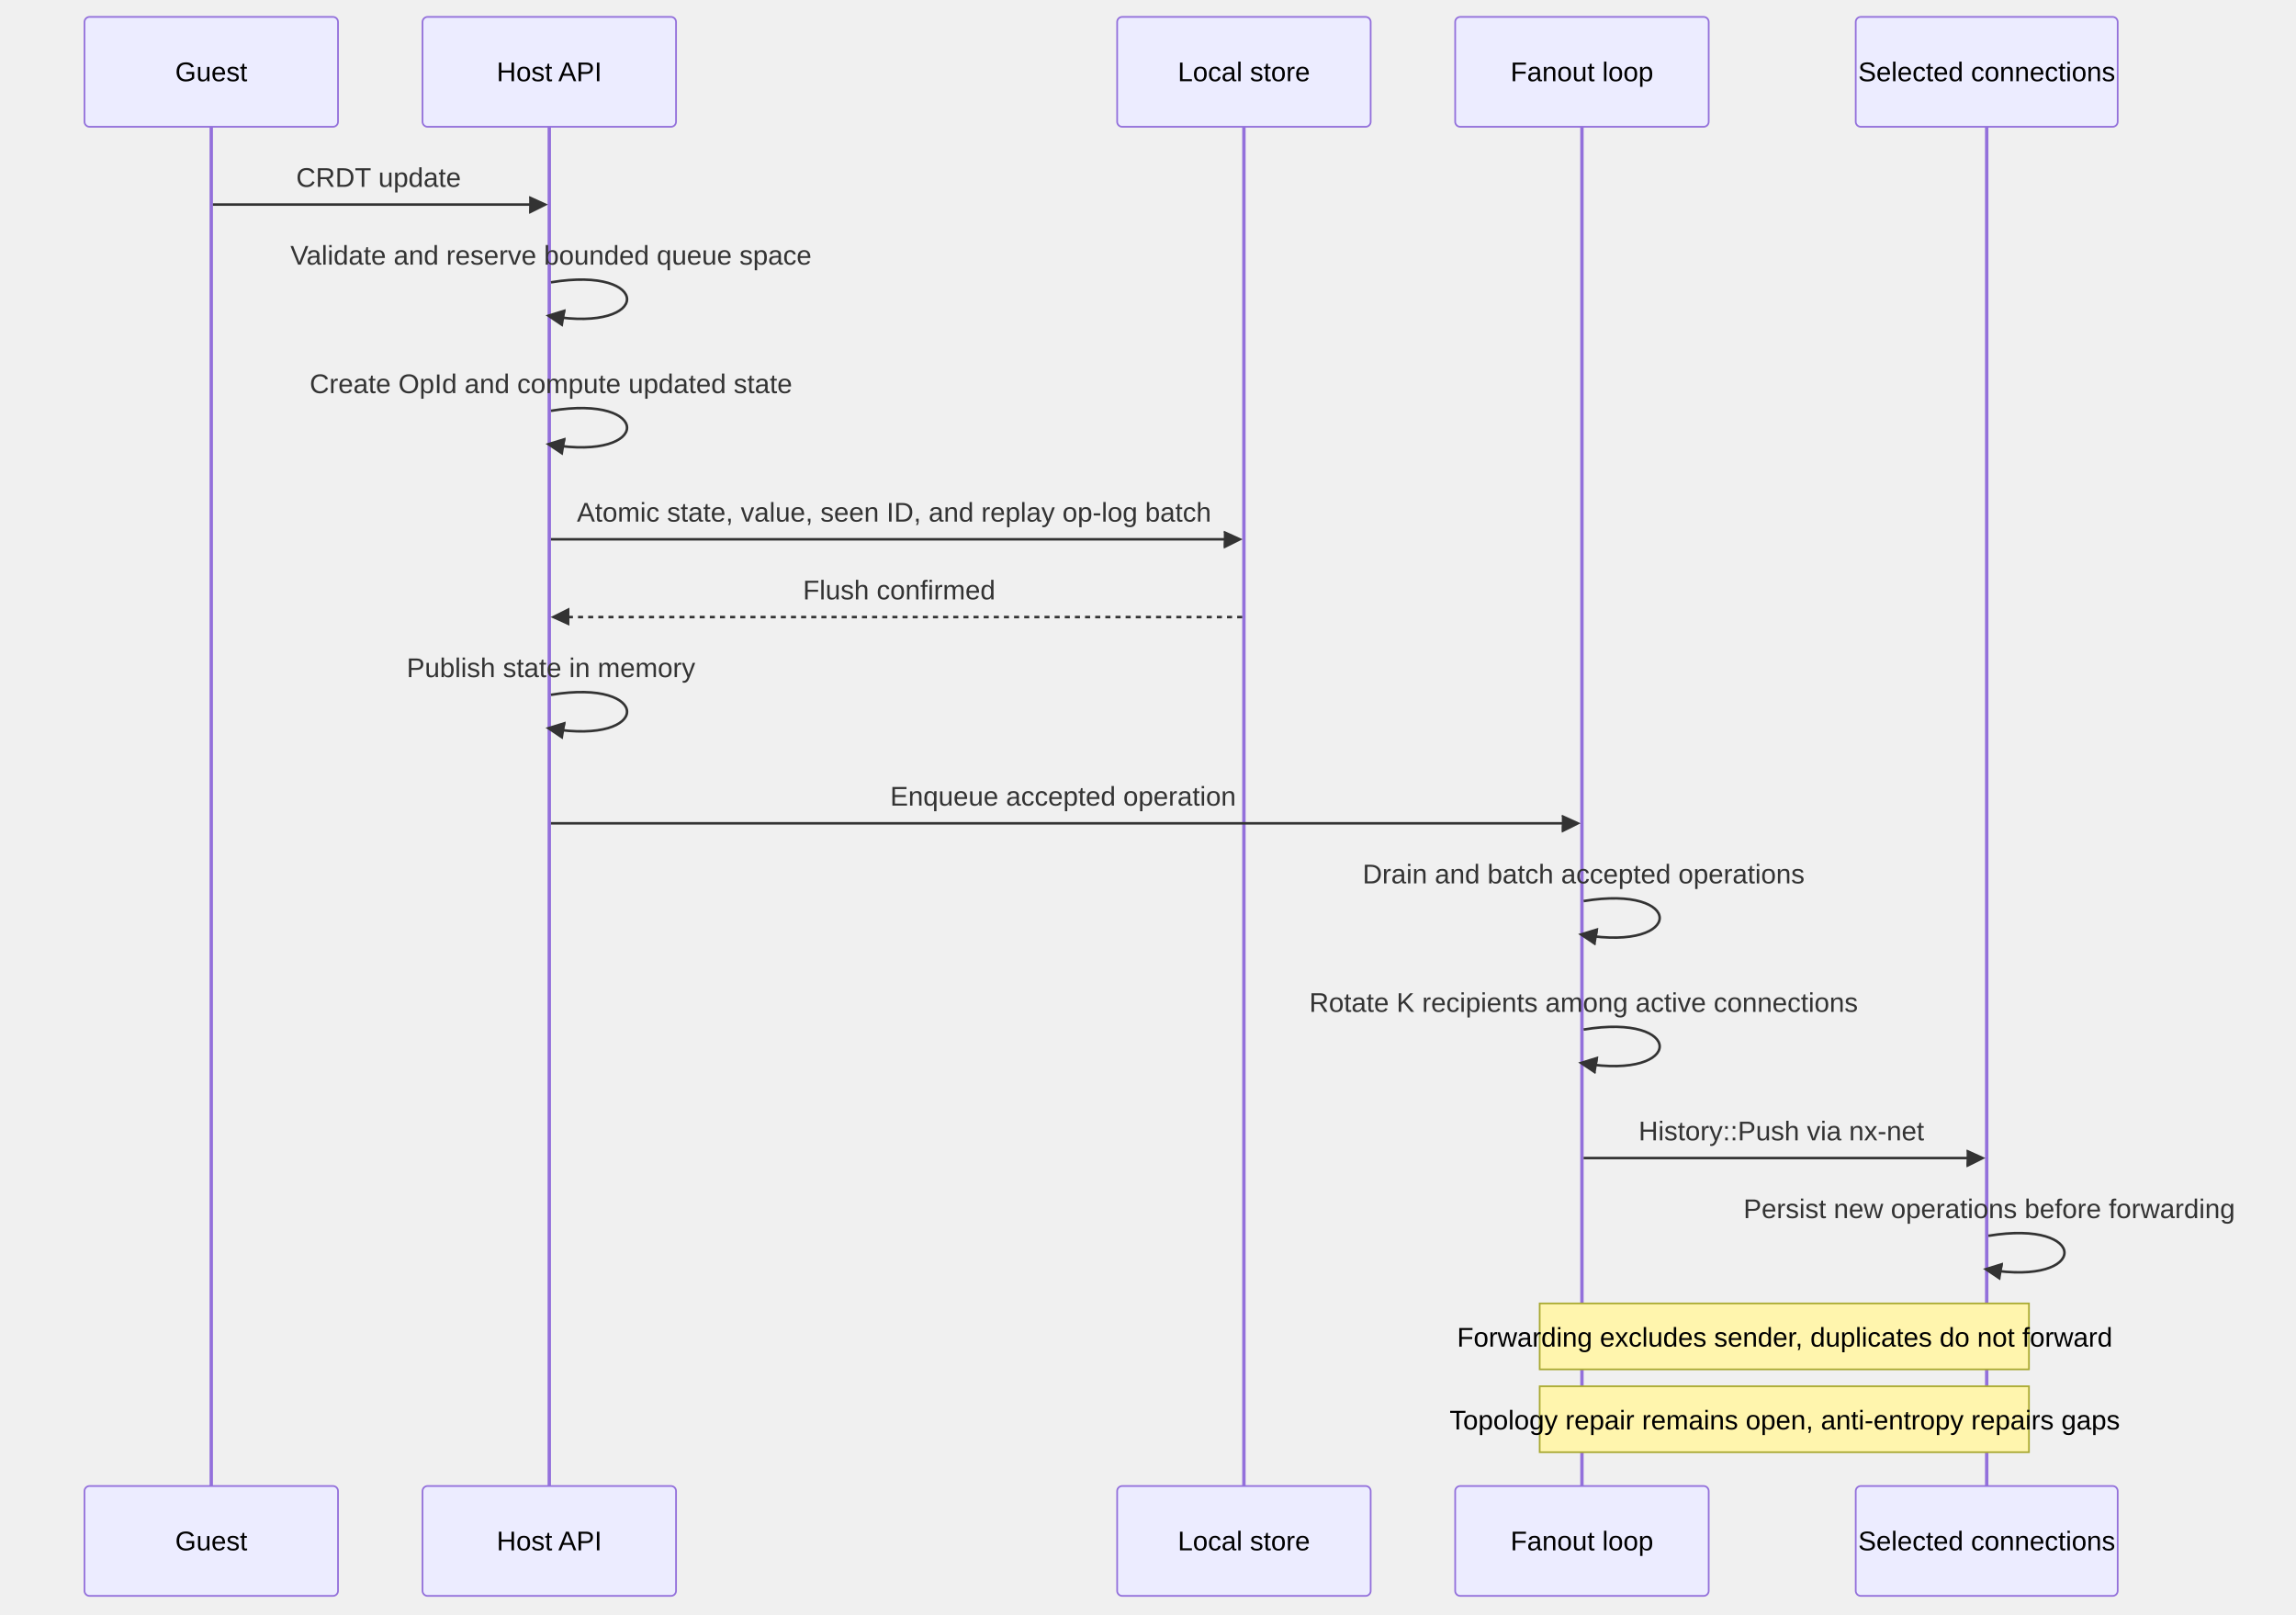
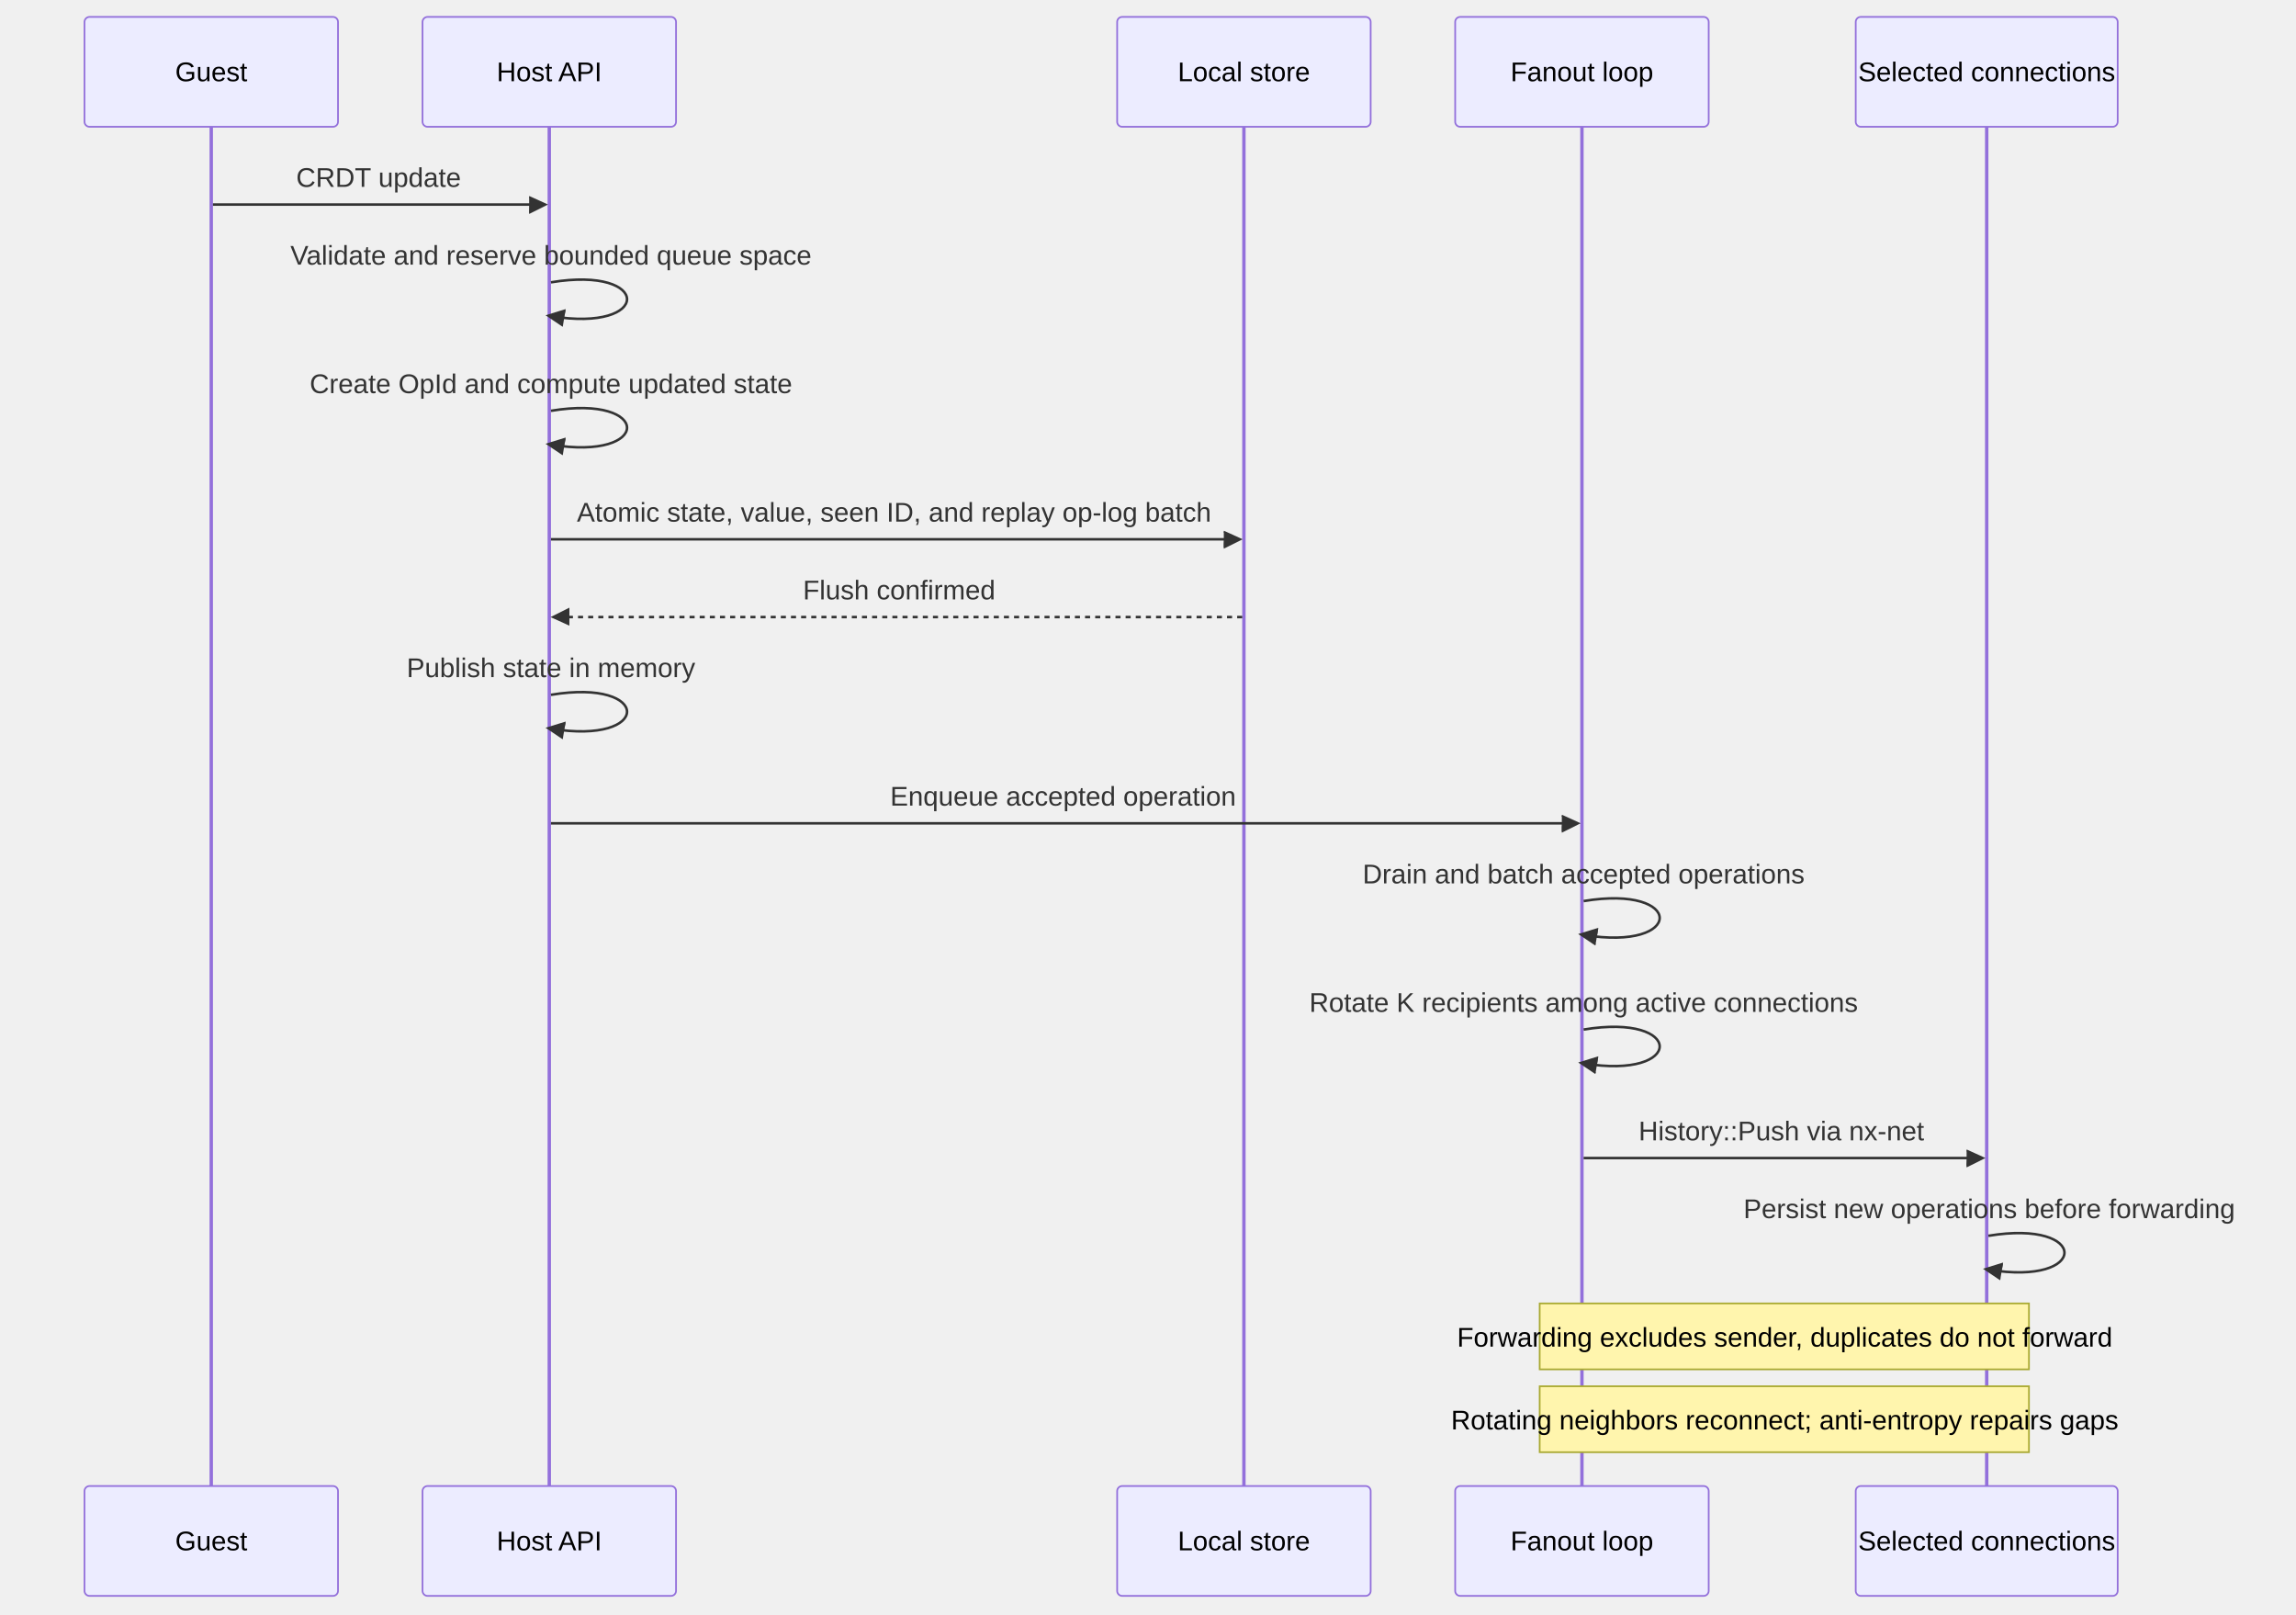
<svg xmlns="http://www.w3.org/2000/svg" id="my-svg" width="100%" style="max-width: 1358.5px; background-color: white;" viewBox="-50 -10 1358.5 955" role="graphics-document document" aria-roledescription="sequence">
  <g>
    <rect x="1048" y="869" fill="#eaeaea" stroke="#666" width="155" height="65" name="Peers" rx="3" ry="3" class="actor actor-bottom" />
    <text x="1125.5" y="901.5" dominant-baseline="central" alignment-baseline="central" class="actor actor-box" style="text-anchor: middle; font-size: 16px; font-weight: 400;">
      <tspan x="1125.5" dy="0">Selected connections</tspan>
    </text>
  </g>
  <g>
    <rect x="811" y="869" fill="#eaeaea" stroke="#666" width="150" height="65" name="Broadcast" rx="3" ry="3" class="actor actor-bottom" />
    <text x="886" y="901.5" dominant-baseline="central" alignment-baseline="central" class="actor actor-box" style="text-anchor: middle; font-size: 16px; font-weight: 400;">
      <tspan x="886" dy="0">Fanout loop</tspan>
    </text>
  </g>
  <g>
    <rect x="611" y="869" fill="#eaeaea" stroke="#666" width="150" height="65" name="Store" rx="3" ry="3" class="actor actor-bottom" />
    <text x="686" y="901.5" dominant-baseline="central" alignment-baseline="central" class="actor actor-box" style="text-anchor: middle; font-size: 16px; font-weight: 400;">
      <tspan x="686" dy="0">Local store</tspan>
    </text>
  </g>
  <g>
    <rect x="200" y="869" fill="#eaeaea" stroke="#666" width="150" height="65" name="Host" rx="3" ry="3" class="actor actor-bottom" />
    <text x="275" y="901.5" dominant-baseline="central" alignment-baseline="central" class="actor actor-box" style="text-anchor: middle; font-size: 16px; font-weight: 400;">
      <tspan x="275" dy="0">Host API</tspan>
    </text>
  </g>
  <g>
    <rect x="0" y="869" fill="#eaeaea" stroke="#666" width="150" height="65" name="Guest" rx="3" ry="3" class="actor actor-bottom" />
    <text x="75" y="901.5" dominant-baseline="central" alignment-baseline="central" class="actor actor-box" style="text-anchor: middle; font-size: 16px; font-weight: 400;">
      <tspan x="75" dy="0">Guest</tspan>
    </text>
  </g>
  <g>
    <line id="actor4" x1="1125.5" y1="65" x2="1125.5" y2="869" class="actor-line 200" stroke-width="0.5px" stroke="#999" name="Peers" data-et="life-line" data-id="Peers" />
    <g id="root-4" data-et="participant" data-type="participant" data-id="Peers">
      <rect x="1048" y="0" fill="#eaeaea" stroke="#666" width="155" height="65" name="Peers" rx="3" ry="3" class="actor actor-top" />
      <text x="1125.5" y="32.5" dominant-baseline="central" alignment-baseline="central" class="actor actor-box" style="text-anchor: middle; font-size: 16px; font-weight: 400;">
        <tspan x="1125.5" dy="0">Selected connections</tspan>
      </text>
    </g>
  </g>
  <g>
    <line id="actor3" x1="886" y1="65" x2="886" y2="869" class="actor-line 200" stroke-width="0.5px" stroke="#999" name="Broadcast" data-et="life-line" data-id="Broadcast" />
    <g id="root-3" data-et="participant" data-type="participant" data-id="Broadcast">
      <rect x="811" y="0" fill="#eaeaea" stroke="#666" width="150" height="65" name="Broadcast" rx="3" ry="3" class="actor actor-top" />
      <text x="886" y="32.5" dominant-baseline="central" alignment-baseline="central" class="actor actor-box" style="text-anchor: middle; font-size: 16px; font-weight: 400;">
        <tspan x="886" dy="0">Fanout loop</tspan>
      </text>
    </g>
  </g>
  <g>
    <line id="actor2" x1="686" y1="65" x2="686" y2="869" class="actor-line 200" stroke-width="0.5px" stroke="#999" name="Store" data-et="life-line" data-id="Store" />
    <g id="root-2" data-et="participant" data-type="participant" data-id="Store">
      <rect x="611" y="0" fill="#eaeaea" stroke="#666" width="150" height="65" name="Store" rx="3" ry="3" class="actor actor-top" />
      <text x="686" y="32.5" dominant-baseline="central" alignment-baseline="central" class="actor actor-box" style="text-anchor: middle; font-size: 16px; font-weight: 400;">
        <tspan x="686" dy="0">Local store</tspan>
      </text>
    </g>
  </g>
  <g>
    <line id="actor1" x1="275" y1="65" x2="275" y2="869" class="actor-line 200" stroke-width="0.5px" stroke="#999" name="Host" data-et="life-line" data-id="Host" />
    <g id="root-1" data-et="participant" data-type="participant" data-id="Host">
      <rect x="200" y="0" fill="#eaeaea" stroke="#666" width="150" height="65" name="Host" rx="3" ry="3" class="actor actor-top" />
      <text x="275" y="32.5" dominant-baseline="central" alignment-baseline="central" class="actor actor-box" style="text-anchor: middle; font-size: 16px; font-weight: 400;">
        <tspan x="275" dy="0">Host API</tspan>
      </text>
    </g>
  </g>
  <g>
    <line id="actor0" x1="75" y1="65" x2="75" y2="869" class="actor-line 200" stroke-width="0.5px" stroke="#999" name="Guest" data-et="life-line" data-id="Guest" />
    <g id="root-0" data-et="participant" data-type="participant" data-id="Guest">
      <rect x="0" y="0" fill="#eaeaea" stroke="#666" width="150" height="65" name="Guest" rx="3" ry="3" class="actor actor-top" />
      <text x="75" y="32.5" dominant-baseline="central" alignment-baseline="central" class="actor actor-box" style="text-anchor: middle; font-size: 16px; font-weight: 400;">
        <tspan x="75" dy="0">Guest</tspan>
      </text>
    </g>
  </g>
  <style>#my-svg{font-family:"trebuchet ms",verdana,arial,sans-serif;font-size:16px;fill:#333;}@keyframes edge-animation-frame{from{stroke-dashoffset:0;}}@keyframes dash{to{stroke-dashoffset:0;}}#my-svg .edge-animation-slow{stroke-dasharray:9,5!important;stroke-dashoffset:900;animation:dash 50s linear infinite;stroke-linecap:round;}#my-svg .edge-animation-fast{stroke-dasharray:9,5!important;stroke-dashoffset:900;animation:dash 20s linear infinite;stroke-linecap:round;}#my-svg .error-icon{fill:#552222;}#my-svg .error-text{fill:#552222;stroke:#552222;}#my-svg .edge-thickness-normal{stroke-width:1px;}#my-svg .edge-thickness-thick{stroke-width:3.5px;}#my-svg .edge-pattern-solid{stroke-dasharray:0;}#my-svg .edge-thickness-invisible{stroke-width:0;fill:none;}#my-svg .edge-pattern-dashed{stroke-dasharray:3;}#my-svg .edge-pattern-dotted{stroke-dasharray:2;}#my-svg .marker{fill:#333333;stroke:#333333;}#my-svg .marker.cross{stroke:#333333;}#my-svg svg{font-family:"trebuchet ms",verdana,arial,sans-serif;font-size:16px;}#my-svg p{margin:0;}#my-svg .actor{stroke:#9370DB;fill:#ECECFF;stroke-width:1;}#my-svg rect.actor.outer-path[data-look="neo"]{filter:drop-shadow(1px 2px 2px rgba(185, 185, 185, 1));}#my-svg rect.note[data-look="neo"]{stroke:#aaaa33;fill:#fff5ad;filter:drop-shadow(1px 2px 2px rgba(185, 185, 185, 1));}#my-svg text.actor&gt;tspan{fill:black;stroke:none;}#my-svg .actor-line{stroke:#9370DB;}#my-svg .innerArc{stroke-width:1.5;stroke-dasharray:none;}#my-svg .messageLine0{stroke-width:1.5;stroke-dasharray:none;stroke:#333;}#my-svg .messageLine1{stroke-width:1.5;stroke-dasharray:2,2;stroke:#333;}#my-svg [id$="-arrowhead"] path{fill:#333;stroke:#333;}#my-svg .sequenceNumber{fill:white;}#my-svg [id$="-sequencenumber"]{fill:#333;}#my-svg [id$="-crosshead"] path{fill:#333;stroke:#333;}#my-svg .messageText{fill:#333;stroke:none;}#my-svg .labelBox{stroke:#9370DB;fill:#ECECFF;filter:none;}#my-svg .labelText,#my-svg .labelText&gt;tspan{fill:black;stroke:none;}#my-svg .loopText,#my-svg .loopText&gt;tspan{fill:black;stroke:none;}#my-svg .sectionTitle,#my-svg .sectionTitle&gt;tspan{fill:black;stroke:none;}#my-svg .loopLine{stroke-width:2px;stroke-dasharray:2,2;stroke:#9370DB;fill:#9370DB;}#my-svg .note{stroke:#aaaa33;fill:#fff5ad;}#my-svg .noteText,#my-svg .noteText&gt;tspan{fill:black;stroke:none;font-weight:normal;}#my-svg .activation0{fill:#f4f4f4;stroke:#666;}#my-svg .activation1{fill:#f4f4f4;stroke:#666;}#my-svg .activation2{fill:#f4f4f4;stroke:#666;}#my-svg .actorPopupMenu{position:absolute;}#my-svg .actorPopupMenuPanel{position:absolute;fill:#ECECFF;box-shadow:0px 8px 16px 0px rgba(0,0,0,0.2);filter:drop-shadow(3px 5px 2px rgb(0 0 0 / 0.4));}#my-svg .actor-man circle,#my-svg line{fill:#ECECFF;stroke-width:2px;}#my-svg g rect.rect{filter:drop-shadow(1px 2px 2px rgba(185, 185, 185, 1));stroke:#9370DB;}#my-svg .node .neo-node{stroke:#9370DB;}#my-svg [data-look="neo"].node rect,#my-svg [data-look="neo"].cluster rect,#my-svg [data-look="neo"].node polygon{stroke:#9370DB;filter:drop-shadow(1px 2px 2px rgba(185, 185, 185, 1));}#my-svg [data-look="neo"].swimlane.cluster rect{filter:none;}#my-svg [data-look="neo"].node path{stroke:#9370DB;stroke-width:1px;}#my-svg [data-look="neo"].node .outer-path{filter:drop-shadow(1px 2px 2px rgba(185, 185, 185, 1));}#my-svg [data-look="neo"].node .neo-line path{stroke:#9370DB;filter:none;}#my-svg [data-look="neo"].node circle{stroke:#9370DB;filter:drop-shadow(1px 2px 2px rgba(185, 185, 185, 1));}#my-svg [data-look="neo"].node circle .state-start{fill:#000000;}#my-svg [data-look="neo"].icon-shape .icon{fill:#9370DB;filter:drop-shadow(1px 2px 2px rgba(185, 185, 185, 1));}#my-svg [data-look="neo"].icon-shape .icon-neo path{stroke:#9370DB;filter:drop-shadow(1px 2px 2px rgba(185, 185, 185, 1));}#my-svg :root{--mermaid-font-family:"trebuchet ms",verdana,arial,sans-serif;}</style>
  <g />
  <defs>
    <symbol id="my-svg-computer" width="24" height="24">
      <path transform="scale(.5)" d="M2 2v13h20v-13h-20zm18 11h-16v-9h16v9zm-10.228 6l.466-1h3.524l.467 1h-4.457zm14.228 3h-24l2-6h2.104l-1.33 4h18.45l-1.297-4h2.073l2 6zm-5-10h-14v-7h14v7z" />
    </symbol>
  </defs>
  <defs>
    <symbol id="my-svg-database" fill-rule="evenodd" clip-rule="evenodd">
      <path transform="scale(.5)" d="M12.258.001l.256.004.255.005.253.008.251.01.249.012.247.015.246.016.242.019.241.02.239.023.236.024.233.027.231.028.229.031.225.032.223.034.22.036.217.038.214.04.211.041.208.043.205.045.201.046.198.048.194.05.191.051.187.053.183.054.18.056.175.057.172.059.168.06.163.061.16.063.155.064.15.066.074.033.073.033.071.034.07.034.069.035.068.035.067.035.066.035.064.036.064.036.062.036.06.036.06.037.058.037.058.037.055.038.055.038.053.038.052.038.051.039.05.039.048.039.047.039.045.04.044.04.043.04.041.04.04.041.039.041.037.041.036.041.034.041.033.042.032.042.03.042.029.042.027.042.026.043.024.043.023.043.021.043.02.043.018.044.017.043.015.044.013.044.012.044.011.045.009.044.007.045.006.045.004.045.002.045.001.045v17l-.001.045-.002.045-.004.045-.006.045-.007.045-.009.044-.011.045-.012.044-.013.044-.015.044-.017.043-.018.044-.02.043-.021.043-.023.043-.024.043-.026.043-.027.042-.029.042-.03.042-.032.042-.033.042-.034.041-.036.041-.037.041-.039.041-.04.041-.041.04-.043.04-.044.04-.045.04-.047.039-.048.039-.05.039-.051.039-.052.038-.053.038-.055.038-.055.038-.058.037-.058.037-.06.037-.06.036-.062.036-.064.036-.064.036-.066.035-.067.035-.068.035-.069.035-.07.034-.071.034-.073.033-.074.033-.15.066-.155.064-.16.063-.163.061-.168.06-.172.059-.175.057-.18.056-.183.054-.187.053-.191.051-.194.05-.198.048-.201.046-.205.045-.208.043-.211.041-.214.04-.217.038-.22.036-.223.034-.225.032-.229.031-.231.028-.233.027-.236.024-.239.023-.241.02-.242.019-.246.016-.247.015-.249.012-.251.01-.253.008-.255.005-.256.004-.258.001-.258-.001-.256-.004-.255-.005-.253-.008-.251-.01-.249-.012-.247-.015-.245-.016-.243-.019-.241-.02-.238-.023-.236-.024-.234-.027-.231-.028-.228-.031-.226-.032-.223-.034-.22-.036-.217-.038-.214-.04-.211-.041-.208-.043-.204-.045-.201-.046-.198-.048-.195-.05-.19-.051-.187-.053-.184-.054-.179-.056-.176-.057-.172-.059-.167-.06-.164-.061-.159-.063-.155-.064-.151-.066-.074-.033-.072-.033-.072-.034-.07-.034-.069-.035-.068-.035-.067-.035-.066-.035-.064-.036-.063-.036-.062-.036-.061-.036-.06-.037-.058-.037-.057-.037-.056-.038-.055-.038-.053-.038-.052-.038-.051-.039-.049-.039-.049-.039-.046-.039-.046-.04-.044-.04-.043-.04-.041-.04-.04-.041-.039-.041-.037-.041-.036-.041-.034-.041-.033-.042-.032-.042-.03-.042-.029-.042-.027-.042-.026-.043-.024-.043-.023-.043-.021-.043-.02-.043-.018-.044-.017-.043-.015-.044-.013-.044-.012-.044-.011-.045-.009-.044-.007-.045-.006-.045-.004-.045-.002-.045-.001-.045v-17l.001-.045.002-.045.004-.045.006-.045.007-.045.009-.044.011-.045.012-.044.013-.044.015-.044.017-.043.018-.044.02-.043.021-.043.023-.043.024-.043.026-.043.027-.042.029-.042.03-.042.032-.042.033-.042.034-.041.036-.041.037-.041.039-.041.04-.041.041-.04.043-.04.044-.04.046-.04.046-.039.049-.039.049-.039.051-.039.052-.038.053-.038.055-.038.056-.038.057-.037.058-.037.06-.037.061-.036.062-.036.063-.036.064-.036.066-.035.067-.035.068-.035.069-.035.07-.034.072-.034.072-.033.074-.033.151-.066.155-.064.159-.063.164-.061.167-.06.172-.059.176-.057.179-.056.184-.054.187-.053.19-.051.195-.05.198-.048.201-.046.204-.045.208-.043.211-.041.214-.04.217-.038.22-.036.223-.034.226-.032.228-.031.231-.028.234-.027.236-.024.238-.023.241-.02.243-.019.245-.016.247-.015.249-.012.251-.01.253-.008.255-.005.256-.004.258-.001.258.001zm-9.258 20.499v.01l.001.021.003.021.004.022.005.021.006.022.007.022.009.023.01.022.011.023.012.023.013.023.015.023.016.024.017.023.018.024.019.024.021.024.022.025.023.024.024.025.052.049.056.05.061.051.066.051.07.051.075.051.079.052.084.052.088.052.092.052.097.052.102.051.105.052.11.052.114.051.119.051.123.051.127.05.131.05.135.05.139.048.144.049.147.047.152.047.155.047.16.045.163.045.167.043.171.043.176.041.178.041.183.039.187.039.19.037.194.035.197.035.202.033.204.031.209.03.212.029.216.027.219.025.222.024.226.021.23.02.233.018.236.016.24.015.243.012.246.01.249.008.253.005.256.004.259.001.26-.001.257-.004.254-.005.25-.008.247-.011.244-.012.241-.014.237-.016.233-.018.231-.021.226-.021.224-.024.22-.026.216-.027.212-.028.21-.031.205-.031.202-.034.198-.034.194-.036.191-.037.187-.039.183-.04.179-.04.175-.042.172-.043.168-.044.163-.045.16-.046.155-.046.152-.047.148-.048.143-.049.139-.049.136-.05.131-.05.126-.05.123-.051.118-.052.114-.051.11-.052.106-.052.101-.052.096-.052.092-.052.088-.053.083-.051.079-.052.074-.052.07-.051.065-.051.06-.051.056-.05.051-.05.023-.024.023-.025.021-.024.02-.024.019-.024.018-.024.017-.024.015-.023.014-.024.013-.023.012-.023.01-.023.01-.022.008-.022.006-.022.006-.022.004-.022.004-.021.001-.021.001-.021v-4.127l-.077.055-.08.053-.083.054-.085.053-.087.052-.09.052-.093.051-.095.05-.097.05-.1.049-.102.049-.105.048-.106.047-.109.047-.111.046-.114.045-.115.045-.118.044-.12.043-.122.042-.124.042-.126.041-.128.04-.13.04-.132.038-.134.038-.135.037-.138.037-.139.035-.142.035-.143.034-.144.033-.147.032-.148.031-.15.03-.151.03-.153.029-.154.027-.156.027-.158.026-.159.025-.161.024-.162.023-.163.022-.165.021-.166.02-.167.019-.169.018-.169.017-.171.016-.173.015-.173.014-.175.013-.175.012-.177.011-.178.01-.179.008-.179.008-.181.006-.182.005-.182.004-.184.003-.184.002h-.37l-.184-.002-.184-.003-.182-.004-.182-.005-.181-.006-.179-.008-.179-.008-.178-.01-.176-.011-.176-.012-.175-.013-.173-.014-.172-.015-.171-.016-.17-.017-.169-.018-.167-.019-.166-.02-.165-.021-.163-.022-.162-.023-.161-.024-.159-.025-.157-.026-.156-.027-.155-.027-.153-.029-.151-.03-.15-.03-.148-.031-.146-.032-.145-.033-.143-.034-.141-.035-.14-.035-.137-.037-.136-.037-.134-.038-.132-.038-.13-.04-.128-.04-.126-.041-.124-.042-.122-.042-.12-.044-.117-.043-.116-.045-.113-.045-.112-.046-.109-.047-.106-.047-.105-.048-.102-.049-.1-.049-.097-.05-.095-.05-.093-.052-.09-.051-.087-.052-.085-.053-.083-.054-.08-.054-.077-.054v4.127zm0-5.654v.011l.001.021.003.021.004.021.005.022.006.022.007.022.009.022.01.022.011.023.012.023.013.023.015.024.016.023.017.024.018.024.019.024.021.024.022.024.023.025.024.024.052.05.056.05.061.05.066.051.07.051.075.052.079.051.084.052.088.052.092.052.097.052.102.052.105.052.11.051.114.051.119.052.123.05.127.051.131.05.135.049.139.049.144.048.147.048.152.047.155.046.16.045.163.045.167.044.171.042.176.042.178.04.183.04.187.038.19.037.194.036.197.034.202.033.204.032.209.03.212.028.216.027.219.025.222.024.226.022.23.02.233.018.236.016.24.014.243.012.246.01.249.008.253.006.256.003.259.001.26-.001.257-.003.254-.006.25-.008.247-.01.244-.012.241-.015.237-.016.233-.018.231-.02.226-.022.224-.024.22-.025.216-.027.212-.029.21-.03.205-.032.202-.033.198-.035.194-.036.191-.037.187-.039.183-.039.179-.041.175-.042.172-.043.168-.044.163-.045.16-.045.155-.047.152-.047.148-.048.143-.048.139-.05.136-.049.131-.05.126-.051.123-.051.118-.051.114-.052.11-.052.106-.052.101-.052.096-.052.092-.052.088-.052.083-.052.079-.052.074-.051.07-.052.065-.051.06-.05.056-.051.051-.049.023-.025.023-.024.021-.025.02-.024.019-.024.018-.024.017-.024.015-.023.014-.023.013-.024.012-.022.01-.023.01-.023.008-.022.006-.022.006-.022.004-.021.004-.022.001-.021.001-.021v-4.139l-.077.054-.08.054-.083.054-.085.052-.087.053-.09.051-.093.051-.095.051-.097.05-.1.049-.102.049-.105.048-.106.047-.109.047-.111.046-.114.045-.115.044-.118.044-.12.044-.122.042-.124.042-.126.041-.128.04-.13.039-.132.039-.134.038-.135.037-.138.036-.139.036-.142.035-.143.033-.144.033-.147.033-.148.031-.15.03-.151.03-.153.028-.154.028-.156.027-.158.026-.159.025-.161.024-.162.023-.163.022-.165.021-.166.02-.167.019-.169.018-.169.017-.171.016-.173.015-.173.014-.175.013-.175.012-.177.011-.178.009-.179.009-.179.007-.181.007-.182.005-.182.004-.184.003-.184.002h-.37l-.184-.002-.184-.003-.182-.004-.182-.005-.181-.007-.179-.007-.179-.009-.178-.009-.176-.011-.176-.012-.175-.013-.173-.014-.172-.015-.171-.016-.17-.017-.169-.018-.167-.019-.166-.02-.165-.021-.163-.022-.162-.023-.161-.024-.159-.025-.157-.026-.156-.027-.155-.028-.153-.028-.151-.03-.15-.03-.148-.031-.146-.033-.145-.033-.143-.033-.141-.035-.14-.036-.137-.036-.136-.037-.134-.038-.132-.039-.13-.039-.128-.04-.126-.041-.124-.042-.122-.043-.12-.043-.117-.044-.116-.044-.113-.046-.112-.046-.109-.046-.106-.047-.105-.048-.102-.049-.1-.049-.097-.05-.095-.051-.093-.051-.09-.051-.087-.053-.085-.052-.083-.054-.08-.054-.077-.054v4.139zm0-5.666v.011l.001.02.003.022.004.021.005.022.006.021.007.022.009.023.01.022.011.023.012.023.013.023.015.023.016.024.017.024.018.023.019.024.021.025.022.024.023.024.024.025.052.05.056.05.061.05.066.051.07.051.075.052.079.051.084.052.088.052.092.052.097.052.102.052.105.051.11.052.114.051.119.051.123.051.127.05.131.05.135.05.139.049.144.048.147.048.152.047.155.046.16.045.163.045.167.043.171.043.176.042.178.04.183.04.187.038.19.037.194.036.197.034.202.033.204.032.209.03.212.028.216.027.219.025.222.024.226.021.23.02.233.018.236.017.24.014.243.012.246.01.249.008.253.006.256.003.259.001.26-.001.257-.003.254-.006.25-.008.247-.01.244-.013.241-.014.237-.016.233-.018.231-.02.226-.022.224-.024.22-.025.216-.027.212-.029.21-.03.205-.032.202-.033.198-.035.194-.036.191-.037.187-.039.183-.039.179-.041.175-.042.172-.043.168-.044.163-.045.16-.045.155-.047.152-.047.148-.048.143-.049.139-.049.136-.049.131-.051.126-.05.123-.051.118-.052.114-.051.11-.052.106-.052.101-.052.096-.052.092-.052.088-.052.083-.052.079-.052.074-.052.07-.051.065-.051.06-.051.056-.05.051-.049.023-.025.023-.025.021-.024.02-.024.019-.024.018-.024.017-.024.015-.023.014-.024.013-.023.012-.023.01-.022.01-.023.008-.022.006-.022.006-.022.004-.022.004-.021.001-.021.001-.021v-4.153l-.077.054-.08.054-.083.053-.085.053-.087.053-.09.051-.093.051-.095.051-.097.05-.1.049-.102.048-.105.048-.106.048-.109.046-.111.046-.114.046-.115.044-.118.044-.12.043-.122.043-.124.042-.126.041-.128.04-.13.039-.132.039-.134.038-.135.037-.138.036-.139.036-.142.034-.143.034-.144.033-.147.032-.148.032-.15.03-.151.03-.153.028-.154.028-.156.027-.158.026-.159.024-.161.024-.162.023-.163.023-.165.021-.166.02-.167.019-.169.018-.169.017-.171.016-.173.015-.173.014-.175.013-.175.012-.177.01-.178.01-.179.009-.179.007-.181.006-.182.006-.182.004-.184.003-.184.001-.185.001-.185-.001-.184-.001-.184-.003-.182-.004-.182-.006-.181-.006-.179-.007-.179-.009-.178-.01-.176-.01-.176-.012-.175-.013-.173-.014-.172-.015-.171-.016-.17-.017-.169-.018-.167-.019-.166-.02-.165-.021-.163-.023-.162-.023-.161-.024-.159-.024-.157-.026-.156-.027-.155-.028-.153-.028-.151-.03-.15-.03-.148-.032-.146-.032-.145-.033-.143-.034-.141-.034-.14-.036-.137-.036-.136-.037-.134-.038-.132-.039-.13-.039-.128-.041-.126-.041-.124-.041-.122-.043-.12-.043-.117-.044-.116-.044-.113-.046-.112-.046-.109-.046-.106-.048-.105-.048-.102-.048-.1-.05-.097-.049-.095-.051-.093-.051-.09-.052-.087-.052-.085-.053-.083-.053-.08-.054-.077-.054v4.153zm8.74-8.179l-.257.004-.254.005-.25.008-.247.011-.244.012-.241.014-.237.016-.233.018-.231.021-.226.022-.224.023-.22.026-.216.027-.212.028-.21.031-.205.032-.202.033-.198.034-.194.036-.191.038-.187.038-.183.04-.179.041-.175.042-.172.043-.168.043-.163.045-.16.046-.155.046-.152.048-.148.048-.143.048-.139.049-.136.05-.131.05-.126.051-.123.051-.118.051-.114.052-.11.052-.106.052-.101.052-.096.052-.092.052-.088.052-.083.052-.079.052-.074.051-.07.052-.065.051-.06.05-.056.05-.051.05-.023.025-.023.024-.021.024-.02.025-.019.024-.018.024-.017.023-.015.024-.014.023-.013.023-.012.023-.01.023-.01.022-.008.022-.006.023-.006.021-.004.022-.004.021-.001.021-.001.021.001.021.001.021.004.021.004.022.006.021.006.023.008.022.01.022.01.023.012.023.013.023.014.023.015.024.017.023.018.024.019.024.02.025.021.024.023.024.023.025.051.05.056.05.06.05.065.051.07.052.074.051.079.052.083.052.088.052.092.052.096.052.101.052.106.052.11.052.114.052.118.051.123.051.126.051.131.05.136.05.139.049.143.048.148.048.152.048.155.046.16.046.163.045.168.043.172.043.175.042.179.041.183.04.187.038.191.038.194.036.198.034.202.033.205.032.21.031.212.028.216.027.22.026.224.023.226.022.231.021.233.018.237.016.241.014.244.012.247.011.25.008.254.005.257.004.26.001.26-.001.257-.004.254-.005.25-.008.247-.011.244-.012.241-.014.237-.016.233-.018.231-.021.226-.022.224-.023.22-.026.216-.027.212-.028.21-.031.205-.032.202-.033.198-.034.194-.036.191-.038.187-.038.183-.04.179-.041.175-.042.172-.043.168-.043.163-.045.16-.046.155-.046.152-.048.148-.048.143-.048.139-.049.136-.05.131-.05.126-.051.123-.051.118-.051.114-.052.11-.052.106-.052.101-.052.096-.052.092-.052.088-.052.083-.052.079-.052.074-.051.07-.052.065-.051.06-.05.056-.05.051-.05.023-.025.023-.024.021-.024.02-.025.019-.024.018-.024.017-.023.015-.024.014-.023.013-.023.012-.023.01-.023.01-.022.008-.022.006-.023.006-.021.004-.022.004-.021.001-.021.001-.021-.001-.021-.001-.021-.004-.021-.004-.022-.006-.021-.006-.023-.008-.022-.01-.022-.01-.023-.012-.023-.013-.023-.014-.023-.015-.024-.017-.023-.018-.024-.019-.024-.02-.025-.021-.024-.023-.024-.023-.025-.051-.05-.056-.05-.06-.05-.065-.051-.07-.052-.074-.051-.079-.052-.083-.052-.088-.052-.092-.052-.096-.052-.101-.052-.106-.052-.11-.052-.114-.052-.118-.051-.123-.051-.126-.051-.131-.05-.136-.05-.139-.049-.143-.048-.148-.048-.152-.048-.155-.046-.16-.046-.163-.045-.168-.043-.172-.043-.175-.042-.179-.041-.183-.04-.187-.038-.191-.038-.194-.036-.198-.034-.202-.033-.205-.032-.21-.031-.212-.028-.216-.027-.22-.026-.224-.023-.226-.022-.231-.021-.233-.018-.237-.016-.241-.014-.244-.012-.247-.011-.25-.008-.254-.005-.257-.004-.26-.001-.26.001z" />
    </symbol>
  </defs>
  <defs>
    <symbol id="my-svg-clock" width="24" height="24">
      <path transform="scale(.5)" d="M12 2c5.514 0 10 4.486 10 10s-4.486 10-10 10-10-4.486-10-10 4.486-10 10-10zm0-2c-6.627 0-12 5.373-12 12s5.373 12 12 12 12-5.373 12-12-5.373-12-12-12zm5.848 12.459c.202.038.202.333.001.372-1.907.361-6.045 1.111-6.547 1.111-.719 0-1.301-.582-1.301-1.301 0-.512.77-5.447 1.125-7.445.034-.192.312-.181.343.014l.985 6.238 5.394 1.011z" />
    </symbol>
  </defs>
  <defs>
    <marker id="my-svg-arrowhead" refX="7.9" refY="5" markerUnits="userSpaceOnUse" markerWidth="12" markerHeight="12" orient="auto-start-reverse">
      <path d="M -1 0 L 10 5 L 0 10 z" />
    </marker>
  </defs>
  <defs>
    <marker id="my-svg-crosshead" markerWidth="15" markerHeight="8" orient="auto" refX="4" refY="4.5">
      <path fill="none" stroke="#000000" stroke-width="1pt" d="M 1,2 L 6,7 M 6,2 L 1,7" style="stroke-dasharray: 0, 0;" />
    </marker>
  </defs>
  <defs>
    <marker id="my-svg-filled-head" refX="15.5" refY="7" markerWidth="20" markerHeight="28" orient="auto">
      <path d="M 18,7 L9,13 L14,7 L9,1 Z" />
    </marker>
  </defs>
  <defs>
    <marker id="my-svg-sequencenumber" refX="15" refY="15" markerWidth="60" markerHeight="40" orient="auto">
      <circle cx="15" cy="15" r="6" />
    </marker>
  </defs>
  <defs>
    <marker id="my-svg-solidTopArrowHead" refX="7.9" refY="7.25" markerUnits="userSpaceOnUse" markerWidth="12" markerHeight="12" orient="auto-start-reverse">
      <path d="M 0 0 L 10 8 L 0 8 z" />
    </marker>
  </defs>
  <defs>
    <marker id="my-svg-solidBottomArrowHead" refX="7.9" refY="0.75" markerUnits="userSpaceOnUse" markerWidth="12" markerHeight="12" orient="auto-start-reverse">
      <path d="M 0 0 L 10 0 L 0 8 z" />
    </marker>
  </defs>
  <defs>
    <marker id="my-svg-stickTopArrowHead" refX="7.5" refY="7" markerUnits="userSpaceOnUse" markerWidth="12" markerHeight="12" orient="auto-start-reverse">
      <path d="M 0 0 L 7 7" stroke="black" stroke-width="1.5" fill="none" />
    </marker>
  </defs>
  <defs>
    <marker id="my-svg-stickBottomArrowHead" refX="7.5" refY="0" markerUnits="userSpaceOnUse" markerWidth="12" markerHeight="12" orient="auto-start-reverse">
      <path d="M 0 7 L 7 0" stroke="black" stroke-width="1.5" fill="none" />
    </marker>
  </defs>
  <g data-et="note" data-id="i11">
    <rect x="861" y="761" fill="#EDF2AE" stroke="#666" width="289.5" height="39" class="note" />
    <text x="1006" y="766" text-anchor="middle" dominant-baseline="middle" alignment-baseline="middle" class="noteText" dy="1em" style="font-size: 16px; font-weight: 400;">
      <tspan x="1006">Forwarding excludes sender, duplicates do not forward</tspan>
    </text>
  </g>
  <g data-et="note" data-id="i12">
    <rect x="861" y="810" fill="#EDF2AE" stroke="#666" width="289.5" height="39" class="note" />
    <text x="1006" y="815" text-anchor="middle" dominant-baseline="middle" alignment-baseline="middle" class="noteText" dy="1em" style="font-size: 16px; font-weight: 400;">
-       <tspan x="1006">Topology repair remains open, anti-entropy repairs gaps</tspan>
+       <tspan x="1006">Rotating neighbors reconnect; anti-entropy repairs gaps</tspan>
    </text>
  </g>
  <text x="174" y="80" text-anchor="middle" dominant-baseline="middle" alignment-baseline="middle" class="messageText" dy="1em" style="font-size: 16px; font-weight: 400;">CRDT update</text>
  <line x1="76" y1="111" x2="271" y2="111" class="messageLine0" data-et="message" data-id="i0" data-from="Guest" data-to="Host" stroke-width="2" stroke="none" marker-end="url(#my-svg-arrowhead)" style="fill: none;" />
  <text x="276" y="126" text-anchor="middle" dominant-baseline="middle" alignment-baseline="middle" class="messageText" dy="1em" style="font-size: 16px; font-weight: 400;">Validate and reserve bounded queue space</text>
  <path d="M 276,157 C 336,147 336,187 276,177" class="messageLine0" data-et="message" data-id="i1" data-from="Host" data-to="Host" stroke-width="2" stroke="none" marker-end="url(#my-svg-arrowhead)" style="fill: none;" />
  <text x="276" y="202" text-anchor="middle" dominant-baseline="middle" alignment-baseline="middle" class="messageText" dy="1em" style="font-size: 16px; font-weight: 400;">Create OpId and compute updated state</text>
  <path d="M 276,233 C 336,223 336,263 276,253" class="messageLine0" data-et="message" data-id="i2" data-from="Host" data-to="Host" stroke-width="2" stroke="none" marker-end="url(#my-svg-arrowhead)" style="fill: none;" />
  <text x="479" y="278" text-anchor="middle" dominant-baseline="middle" alignment-baseline="middle" class="messageText" dy="1em" style="font-size: 16px; font-weight: 400;">Atomic state, value, seen ID, and replay op-log batch</text>
  <line x1="276" y1="309" x2="682" y2="309" class="messageLine0" data-et="message" data-id="i3" data-from="Host" data-to="Store" stroke-width="2" stroke="none" marker-end="url(#my-svg-arrowhead)" style="fill: none;" />
  <text x="482" y="324" text-anchor="middle" dominant-baseline="middle" alignment-baseline="middle" class="messageText" dy="1em" style="font-size: 16px; font-weight: 400;">Flush confirmed</text>
  <line x1="685" y1="355" x2="279" y2="355" class="messageLine1" data-et="message" data-id="i4" data-from="Store" data-to="Host" stroke-width="2" stroke="none" marker-end="url(#my-svg-arrowhead)" style="stroke-dasharray: 3, 3; fill: none;" />
  <text x="276" y="370" text-anchor="middle" dominant-baseline="middle" alignment-baseline="middle" class="messageText" dy="1em" style="font-size: 16px; font-weight: 400;">Publish state in memory</text>
  <path d="M 276,401 C 336,391 336,431 276,421" class="messageLine0" data-et="message" data-id="i5" data-from="Host" data-to="Host" stroke-width="2" stroke="none" marker-end="url(#my-svg-arrowhead)" style="fill: none;" />
  <text x="579" y="446" text-anchor="middle" dominant-baseline="middle" alignment-baseline="middle" class="messageText" dy="1em" style="font-size: 16px; font-weight: 400;">Enqueue accepted operation</text>
  <line x1="276" y1="477" x2="882" y2="477" class="messageLine0" data-et="message" data-id="i6" data-from="Host" data-to="Broadcast" stroke-width="2" stroke="none" marker-end="url(#my-svg-arrowhead)" style="fill: none;" />
  <text x="887" y="492" text-anchor="middle" dominant-baseline="middle" alignment-baseline="middle" class="messageText" dy="1em" style="font-size: 16px; font-weight: 400;">Drain and batch accepted operations</text>
  <path d="M 887,523 C 947,513 947,553 887,543" class="messageLine0" data-et="message" data-id="i7" data-from="Broadcast" data-to="Broadcast" stroke-width="2" stroke="none" marker-end="url(#my-svg-arrowhead)" style="fill: none;" />
  <text x="887" y="568" text-anchor="middle" dominant-baseline="middle" alignment-baseline="middle" class="messageText" dy="1em" style="font-size: 16px; font-weight: 400;">Rotate K recipients among active connections</text>
  <path d="M 887,599 C 947,589 947,629 887,619" class="messageLine0" data-et="message" data-id="i8" data-from="Broadcast" data-to="Broadcast" stroke-width="2" stroke="none" marker-end="url(#my-svg-arrowhead)" style="fill: none;" />
  <text x="1004" y="644" text-anchor="middle" dominant-baseline="middle" alignment-baseline="middle" class="messageText" dy="1em" style="font-size: 16px; font-weight: 400;">History::Push via nx-net</text>
  <line x1="887" y1="675" x2="1121.5" y2="675" class="messageLine0" data-et="message" data-id="i9" data-from="Broadcast" data-to="Peers" stroke-width="2" stroke="none" marker-end="url(#my-svg-arrowhead)" style="fill: none;" />
  <text x="1127" y="690" text-anchor="middle" dominant-baseline="middle" alignment-baseline="middle" class="messageText" dy="1em" style="font-size: 16px; font-weight: 400;">Persist new operations before forwarding</text>
  <path d="M 1126.5,721 C 1186.5,711 1186.5,751 1126.5,741" class="messageLine0" data-et="message" data-id="i10" data-from="Peers" data-to="Peers" stroke-width="2" stroke="none" marker-end="url(#my-svg-arrowhead)" style="fill: none;" />
</svg>
